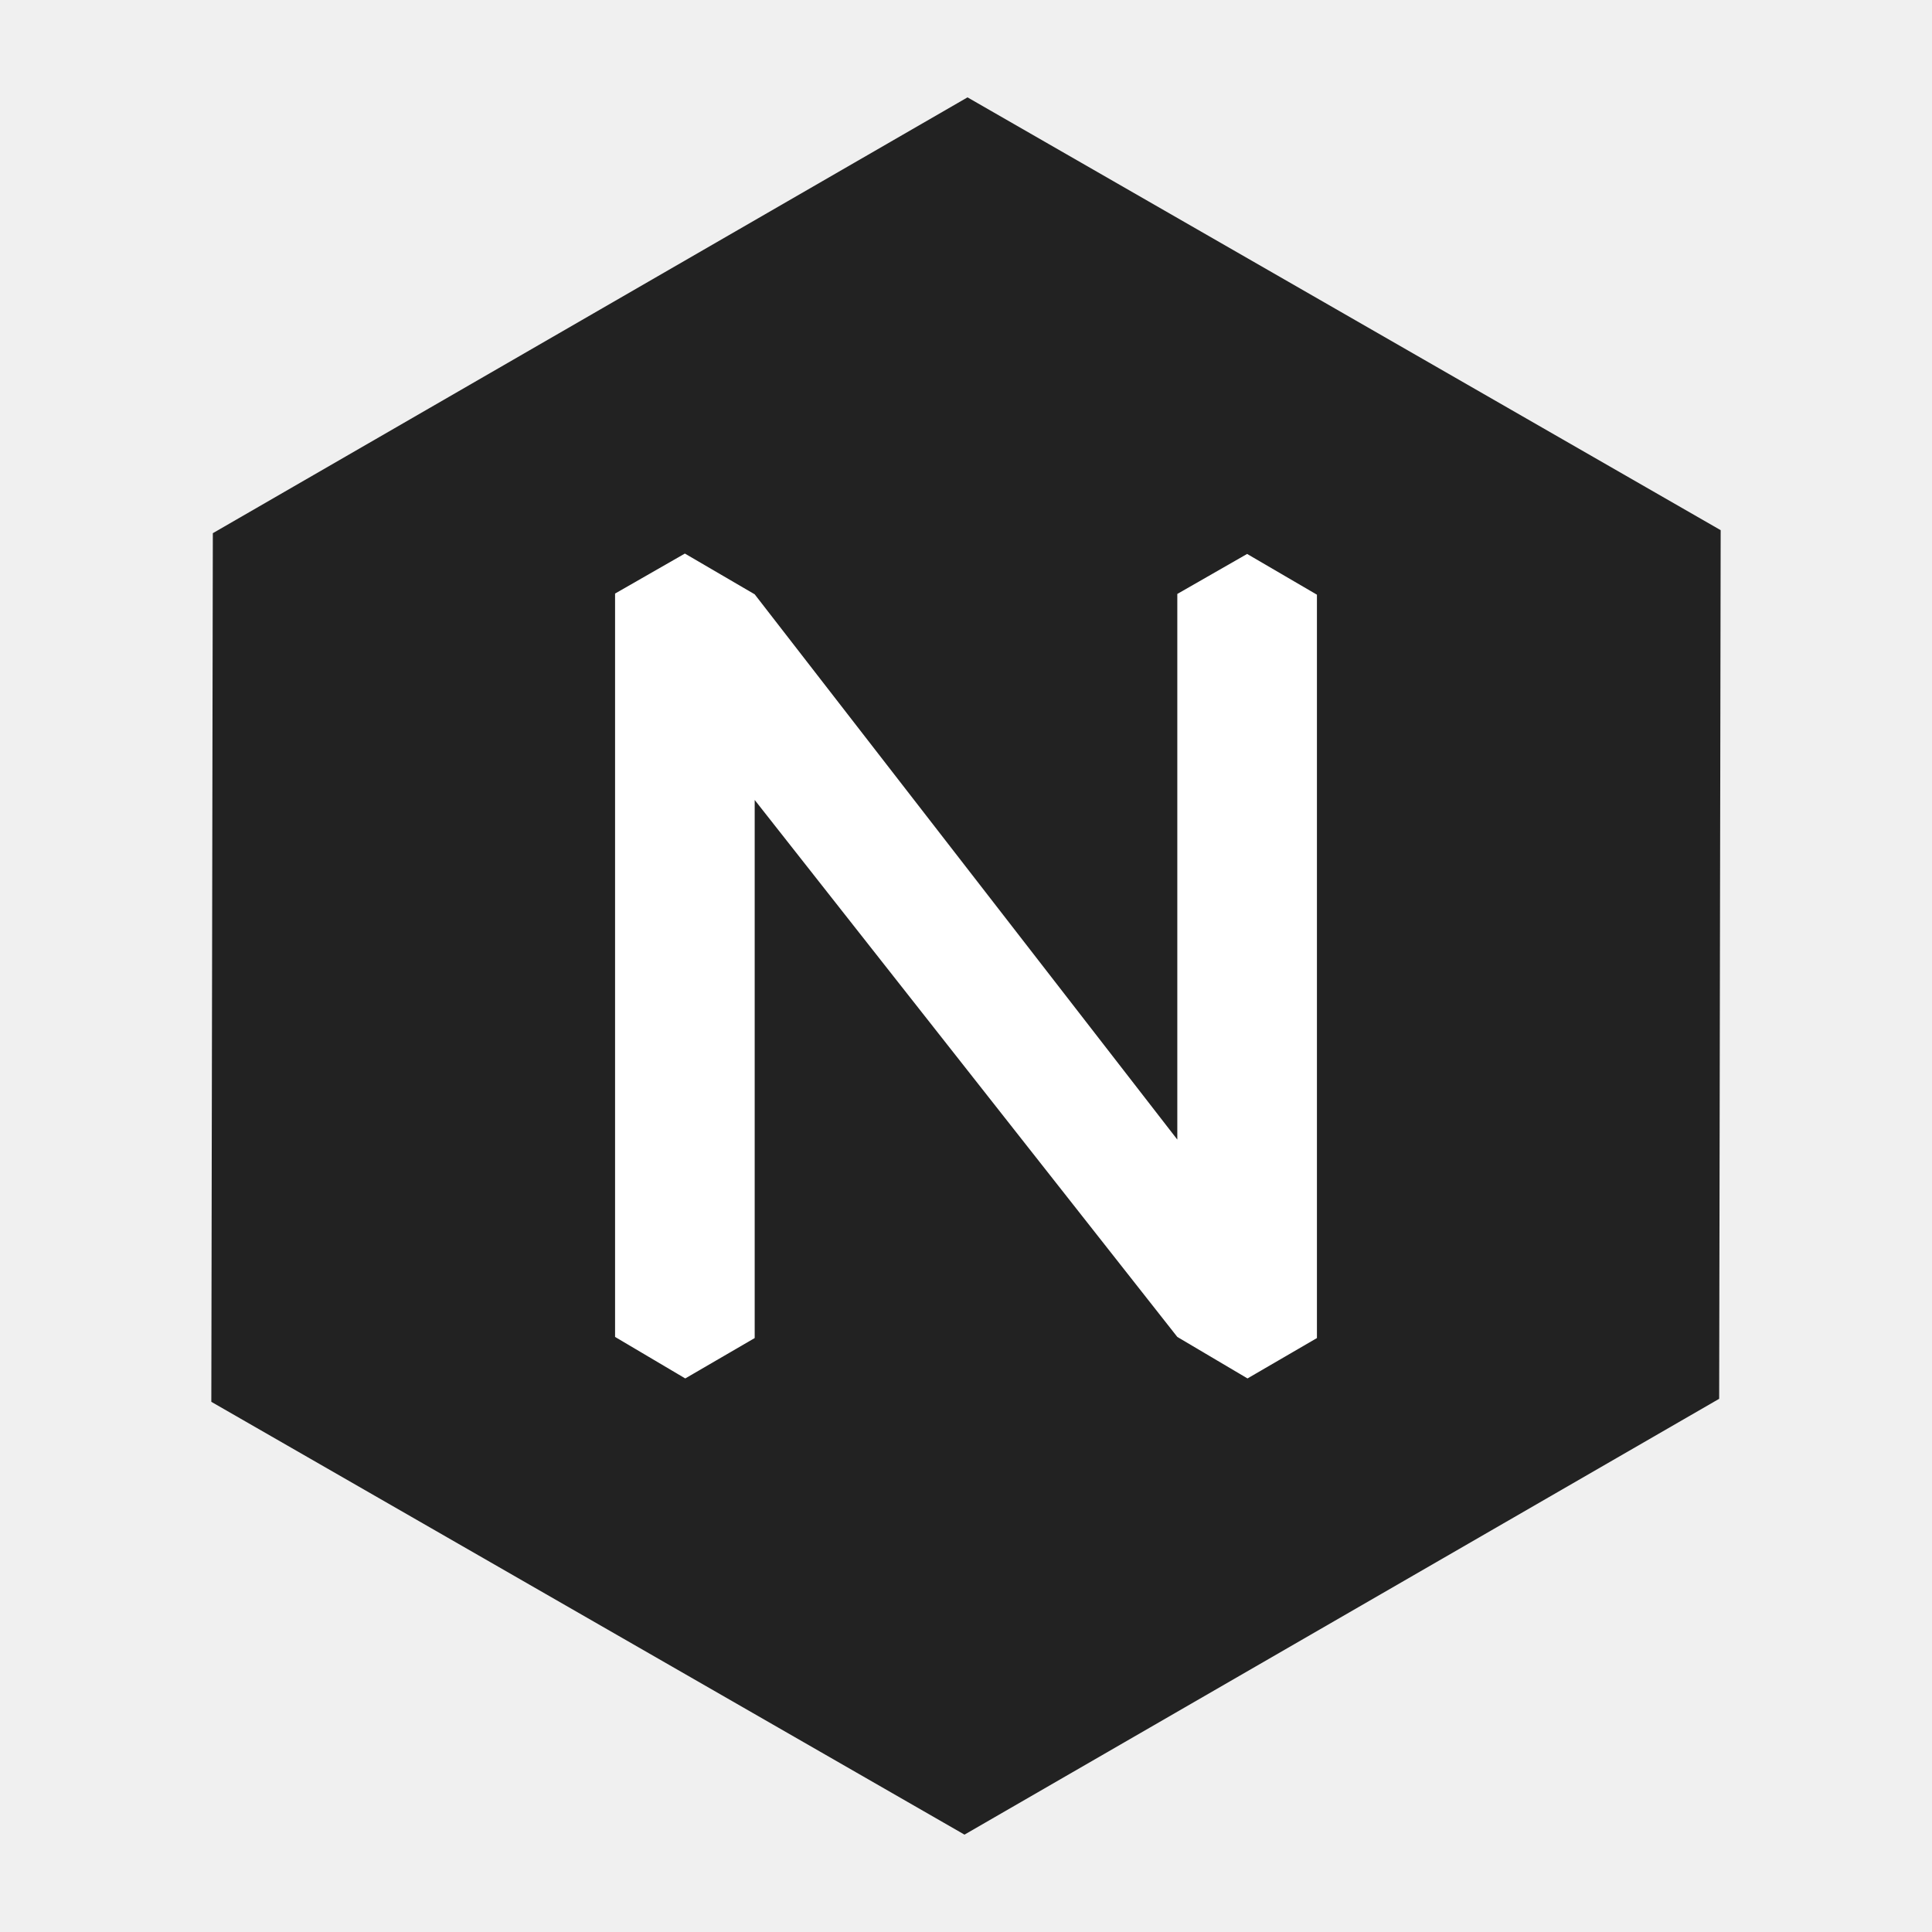
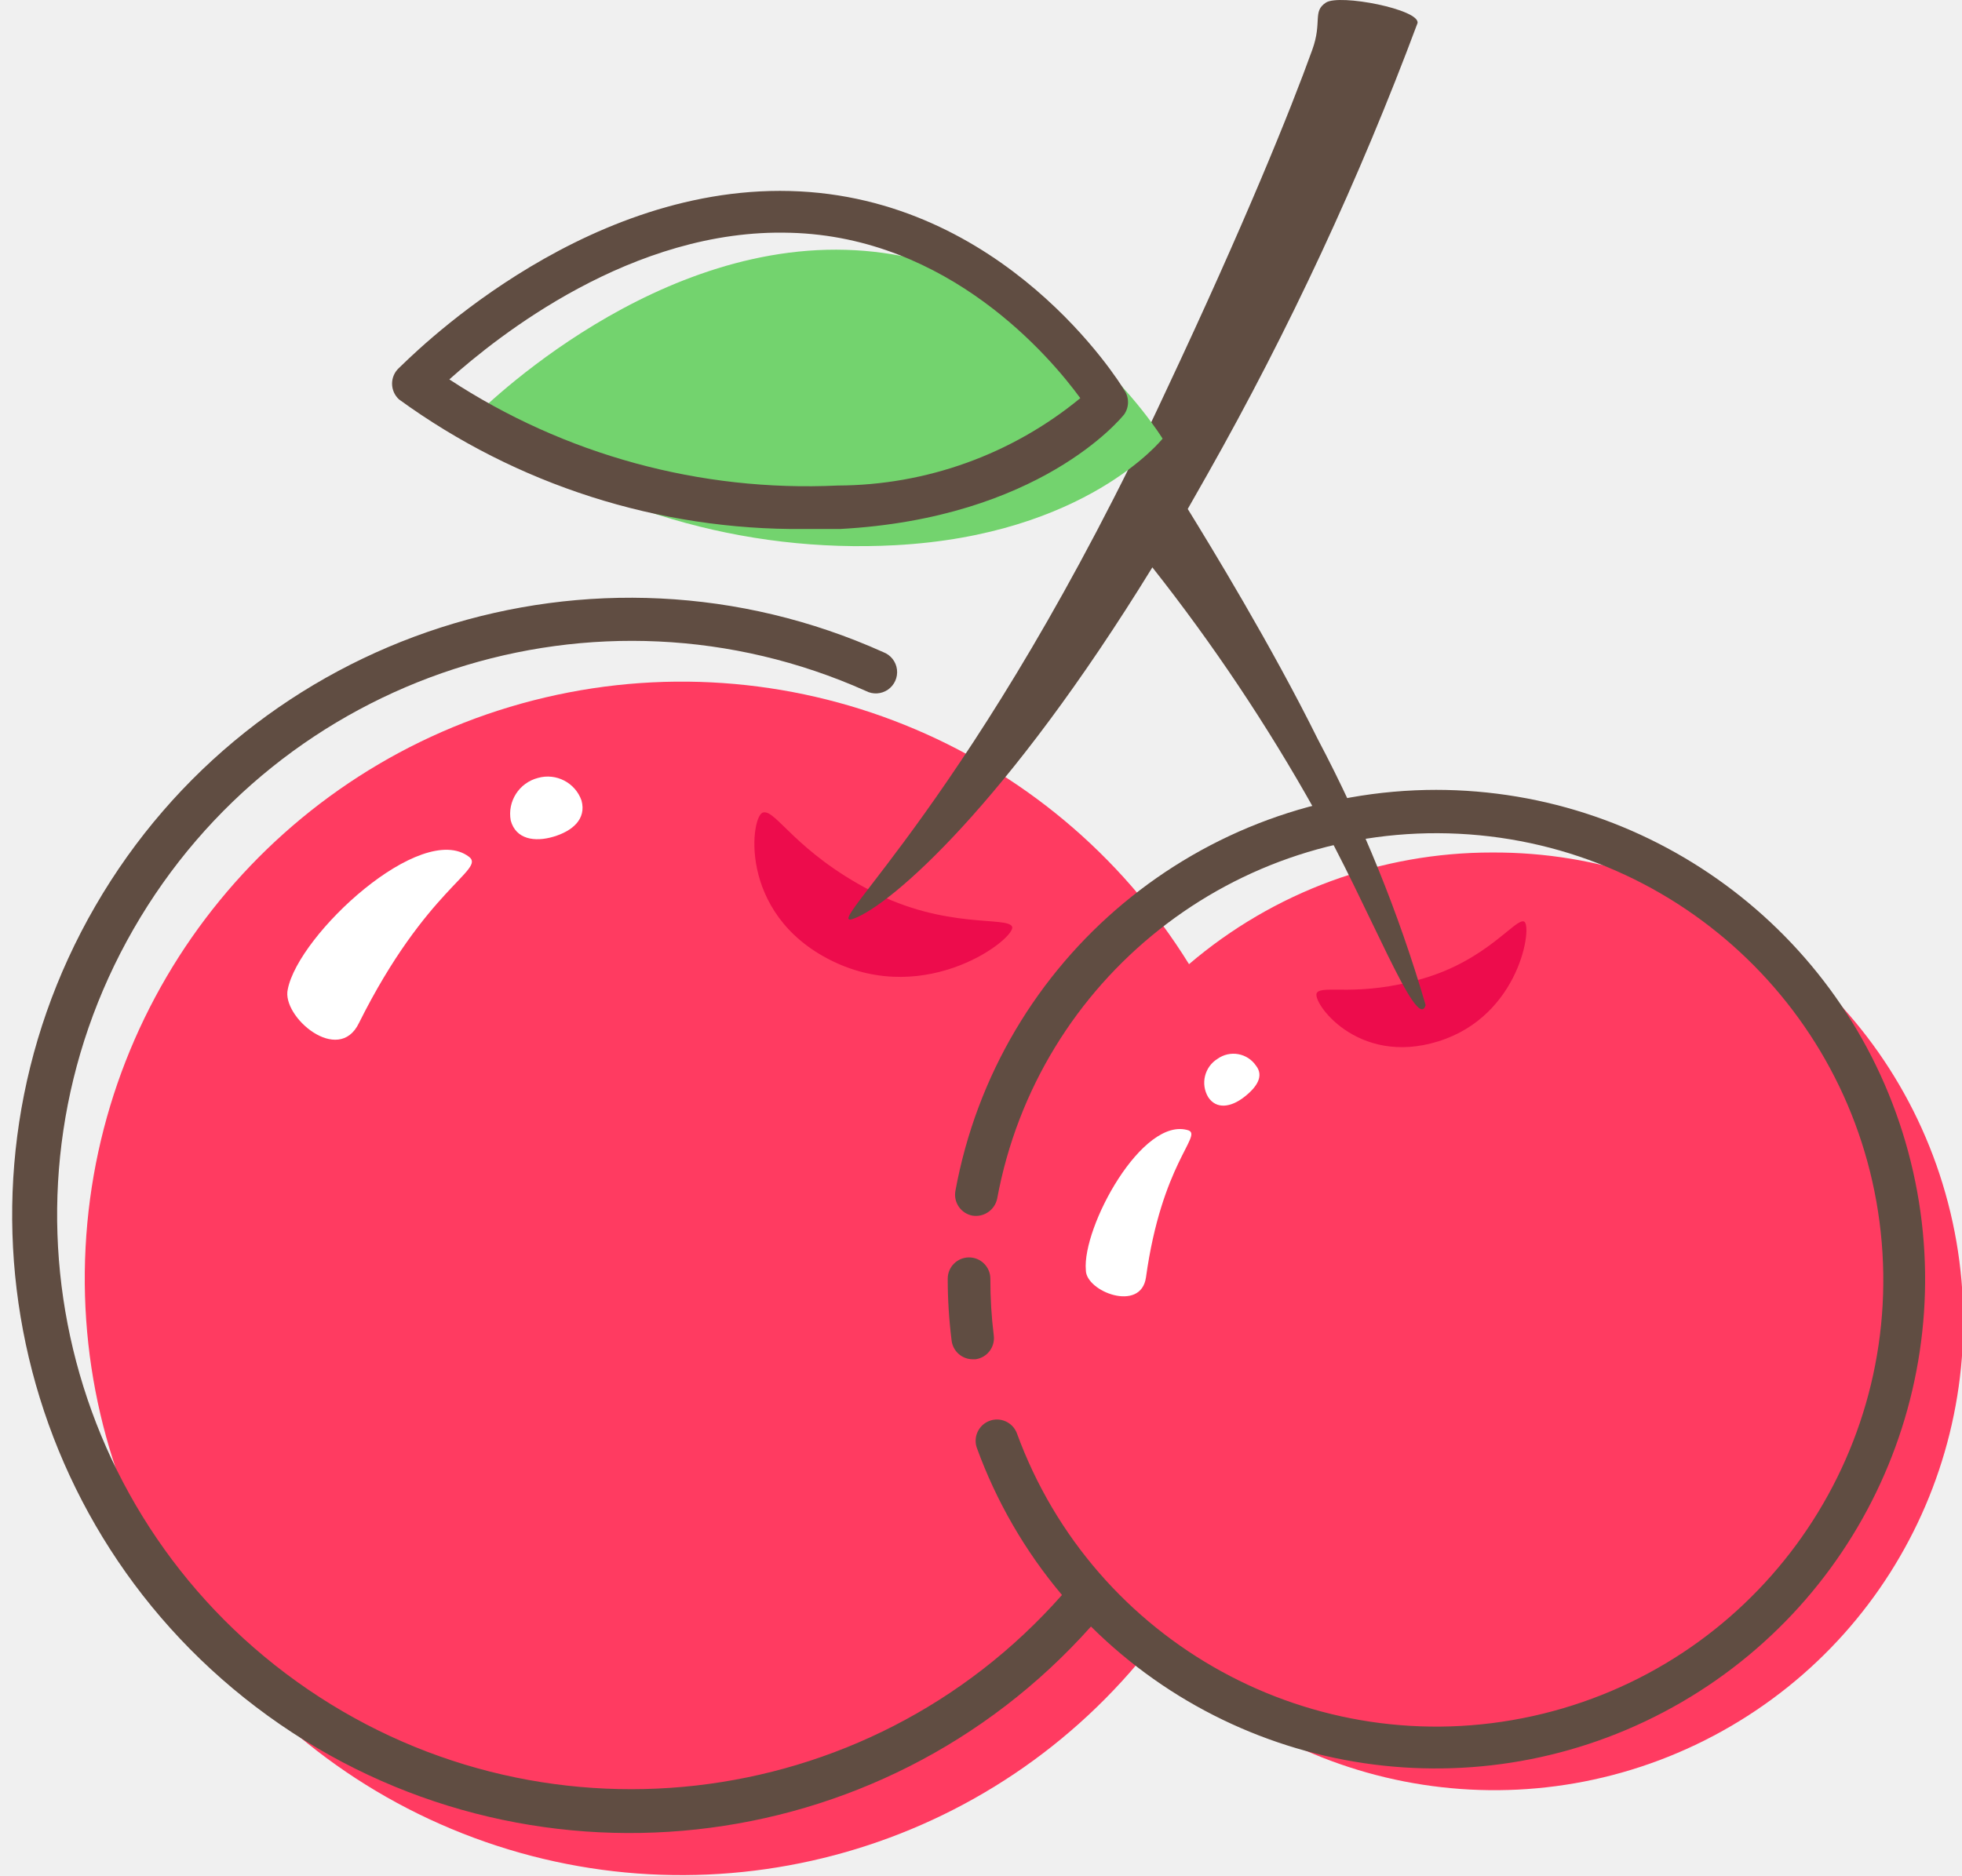
- <svg xmlns="http://www.w3.org/2000/svg" id="NexT" width="512" height="512" x="0" y="0" enable-background="new 0 0 512 512" version="1.1" viewBox="0 0 512 512" xml:space="preserve">
-   <path style="fill:#fff;fill-opacity:1" d="M 256.4,25.8 56.4,141.3 56,371.5 255.6,486.2 455.6,370.7 456,140.5 Z" />
-   <path style="fill:#222;fill-opacity:1" id="path3384" d="M 256.4,25.8 56.4,141.3 56,371.5 255.6,486.2 455.6,370.7 456,140.5 Z m 92.6,328.8 -18.4,10.7 -18.6,-11 0,0 -112,-142.3 0,142.6 -18.4,10.7 -18.6,-11 0,-197 18.5,-10.6 18.5,10.8 0,0 112,144.5 0,-144.6 18.5,-10.6 18.5,10.8 z" />
+ <svg xmlns="http://www.w3.org/2000/svg" t="1616665239386" class="icon" viewBox="0 0 1071 1024" version="1.1" p-id="1153" width="33.469" height="32">
+   <defs>
+     <style type="text/css" />
+   </defs>
+   <path d="M814.518 465.473a254.362 254.362 0 0 0-165.464 60.973 325.807 325.807 0 1 0-19.316 370.955A255.992 255.992 0 1 0 814.518 465.473z" fill="#FF3B61" p-id="1154" />
+   <path d="M416.801 443.597c-6.749 0-15.127 55.155 37.235 80.986s101-12.8 98.44-18.618-36.304 1.629-77.03-19.548-51.896-44.217-58.645-42.82zM831.972 503.174c-4.654-2.094-20.014 20.945-55.387 31.184s-54.456 3.258-57.714 7.68 21.643 40.493 66.325 26.53 51.431-63.3 46.777-65.394z" fill="#ED0C4C" p-id="1155" />
+   <path d="M719.336 403.57c-25.366-51.198-58.645-105.655-70.979-125.669l10.705-18.85A1728.408 1728.408 0 0 0 773.793 12.601c1.396-7.447-42.588-16.058-50.035-11.171s-1.862 10.472-7.447 25.832c-11.636 32.348-37.002 95.182-79.823 186.176-103.793 223.411-190.83 295.787-170.351 288.107s83.081-61.903 162.904-191.761a1007.908 1007.908 0 0 1 88.666 132.65c29.788 52.595 55.853 122.178 60.507 106.353a777.516 777.516 0 0 0-58.878-145.217z" fill="#604D42" p-id="1156" />
+   <path d="M634.626 239.502S573.654 139.666 461.716 136.408s-204.793 93.088-204.793 93.088A362.344 362.344 0 0 0 488.711 297.682c104.258-5.585 145.915-58.18 145.915-58.18z" fill="#73D36E" p-id="1157" />
+   <path d="M157.086 540.176c-3.491 14.894 27.694 41.657 38.864 18.385C232.72 484.789 265.3 474.782 255.992 467.8c-26.065-19.781-93.088 42.355-98.906 72.376zM293.692 424.747a20.247 20.247 0 0 0-14.894 23.272c2.793 10.24 13.032 11.869 23.272 8.843s18.152-9.542 15.359-19.781a19.548 19.548 0 0 0-23.737-12.334zM592.737 693.538c0 11.636 30.021 23.272 32.813 3.956 8.611-62.136 30.719-77.263 23.272-80.288-25.134-8.145-58.18 52.827-56.085 76.332zM685.592 581.833a14.894 14.894 0 0 0-20.945-3.724 15.359 15.359 0 0 0-5.12 20.945c4.422 6.749 12.334 5.585 19.548 0s10.938-11.636 6.516-17.221z" fill="#FFFFFF" p-id="1158" />
+   <path d="M784.498 431.263a267.162 267.162 0 0 0-262.973 218.989 11.636 11.636 0 0 0 9.309 13.498 11.869 11.869 0 0 0 13.498-9.309 243.89 243.89 0 1 1 10.705 127.996 11.636 11.636 0 0 0-21.876 7.912 265.3 265.3 0 0 0 46.544 80.521 313.473 313.473 0 1 1-107.051-493.598 11.636 11.636 0 1 0 9.542-21.177 337.211 337.211 0 1 0 113.334 531.997 267.162 267.162 0 1 0 188.037-456.828z" fill="#604D42" p-id="1159" />
+   <path d="M531.066 742.177h1.396a11.636 11.636 0 0 0 10.007-13.032 245.985 245.985 0 0 1-1.862-30.952 11.636 11.636 0 1 0-23.272 0 270.187 270.187 0 0 0 2.094 33.512 11.636 11.636 0 0 0 11.636 10.472zM438.909 288.839h19.548c108.913-5.818 153.362-60.274 155.224-62.602a11.636 11.636 0 0 0 0-13.265c-2.56-4.422-65.627-105.655-182.452-108.68s-209.448 93.088-213.404 96.579a11.636 11.636 0 0 0 0 17.221 370.024 370.024 0 0 0 221.084 70.747z m-7.447-161.74c86.572 2.327 141.959 67.954 158.249 90.295a209.448 209.448 0 0 1-132.417 47.708 355.828 355.828 0 0 1-212.008-57.947c26.065-23.272 99.837-82.615 185.943-80.056z" fill="#604D42" p-id="1160" />
</svg>
